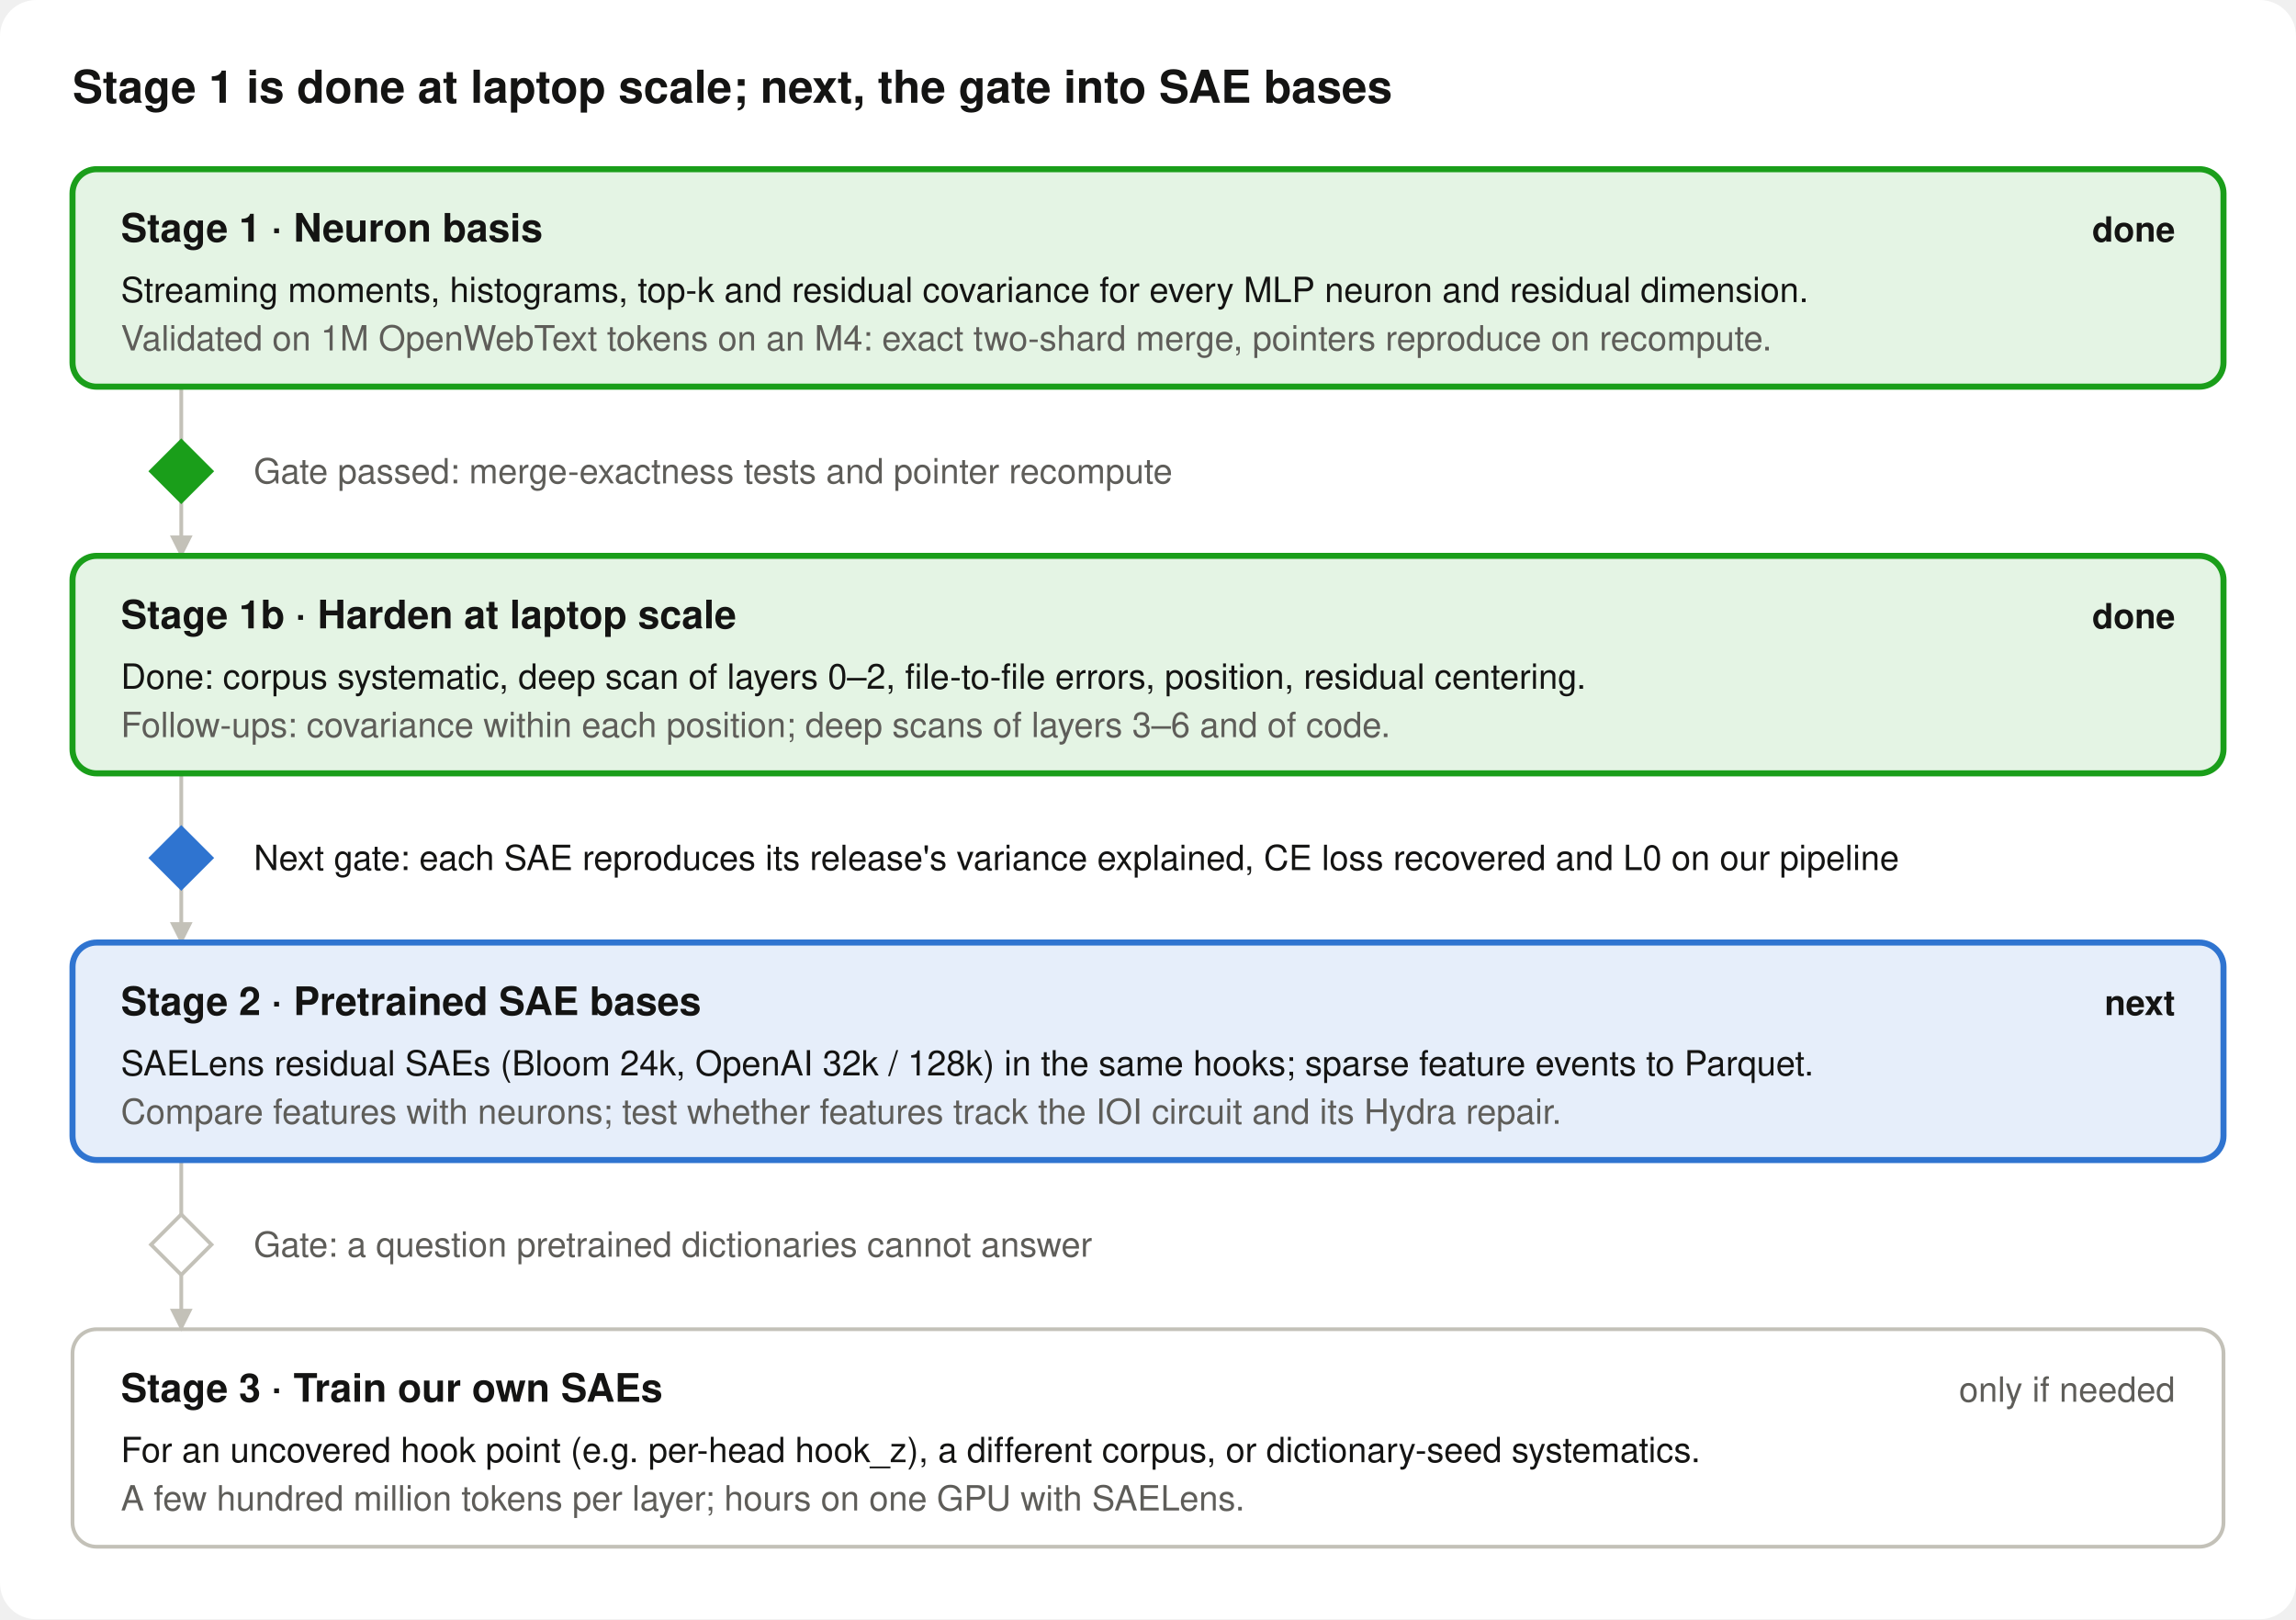
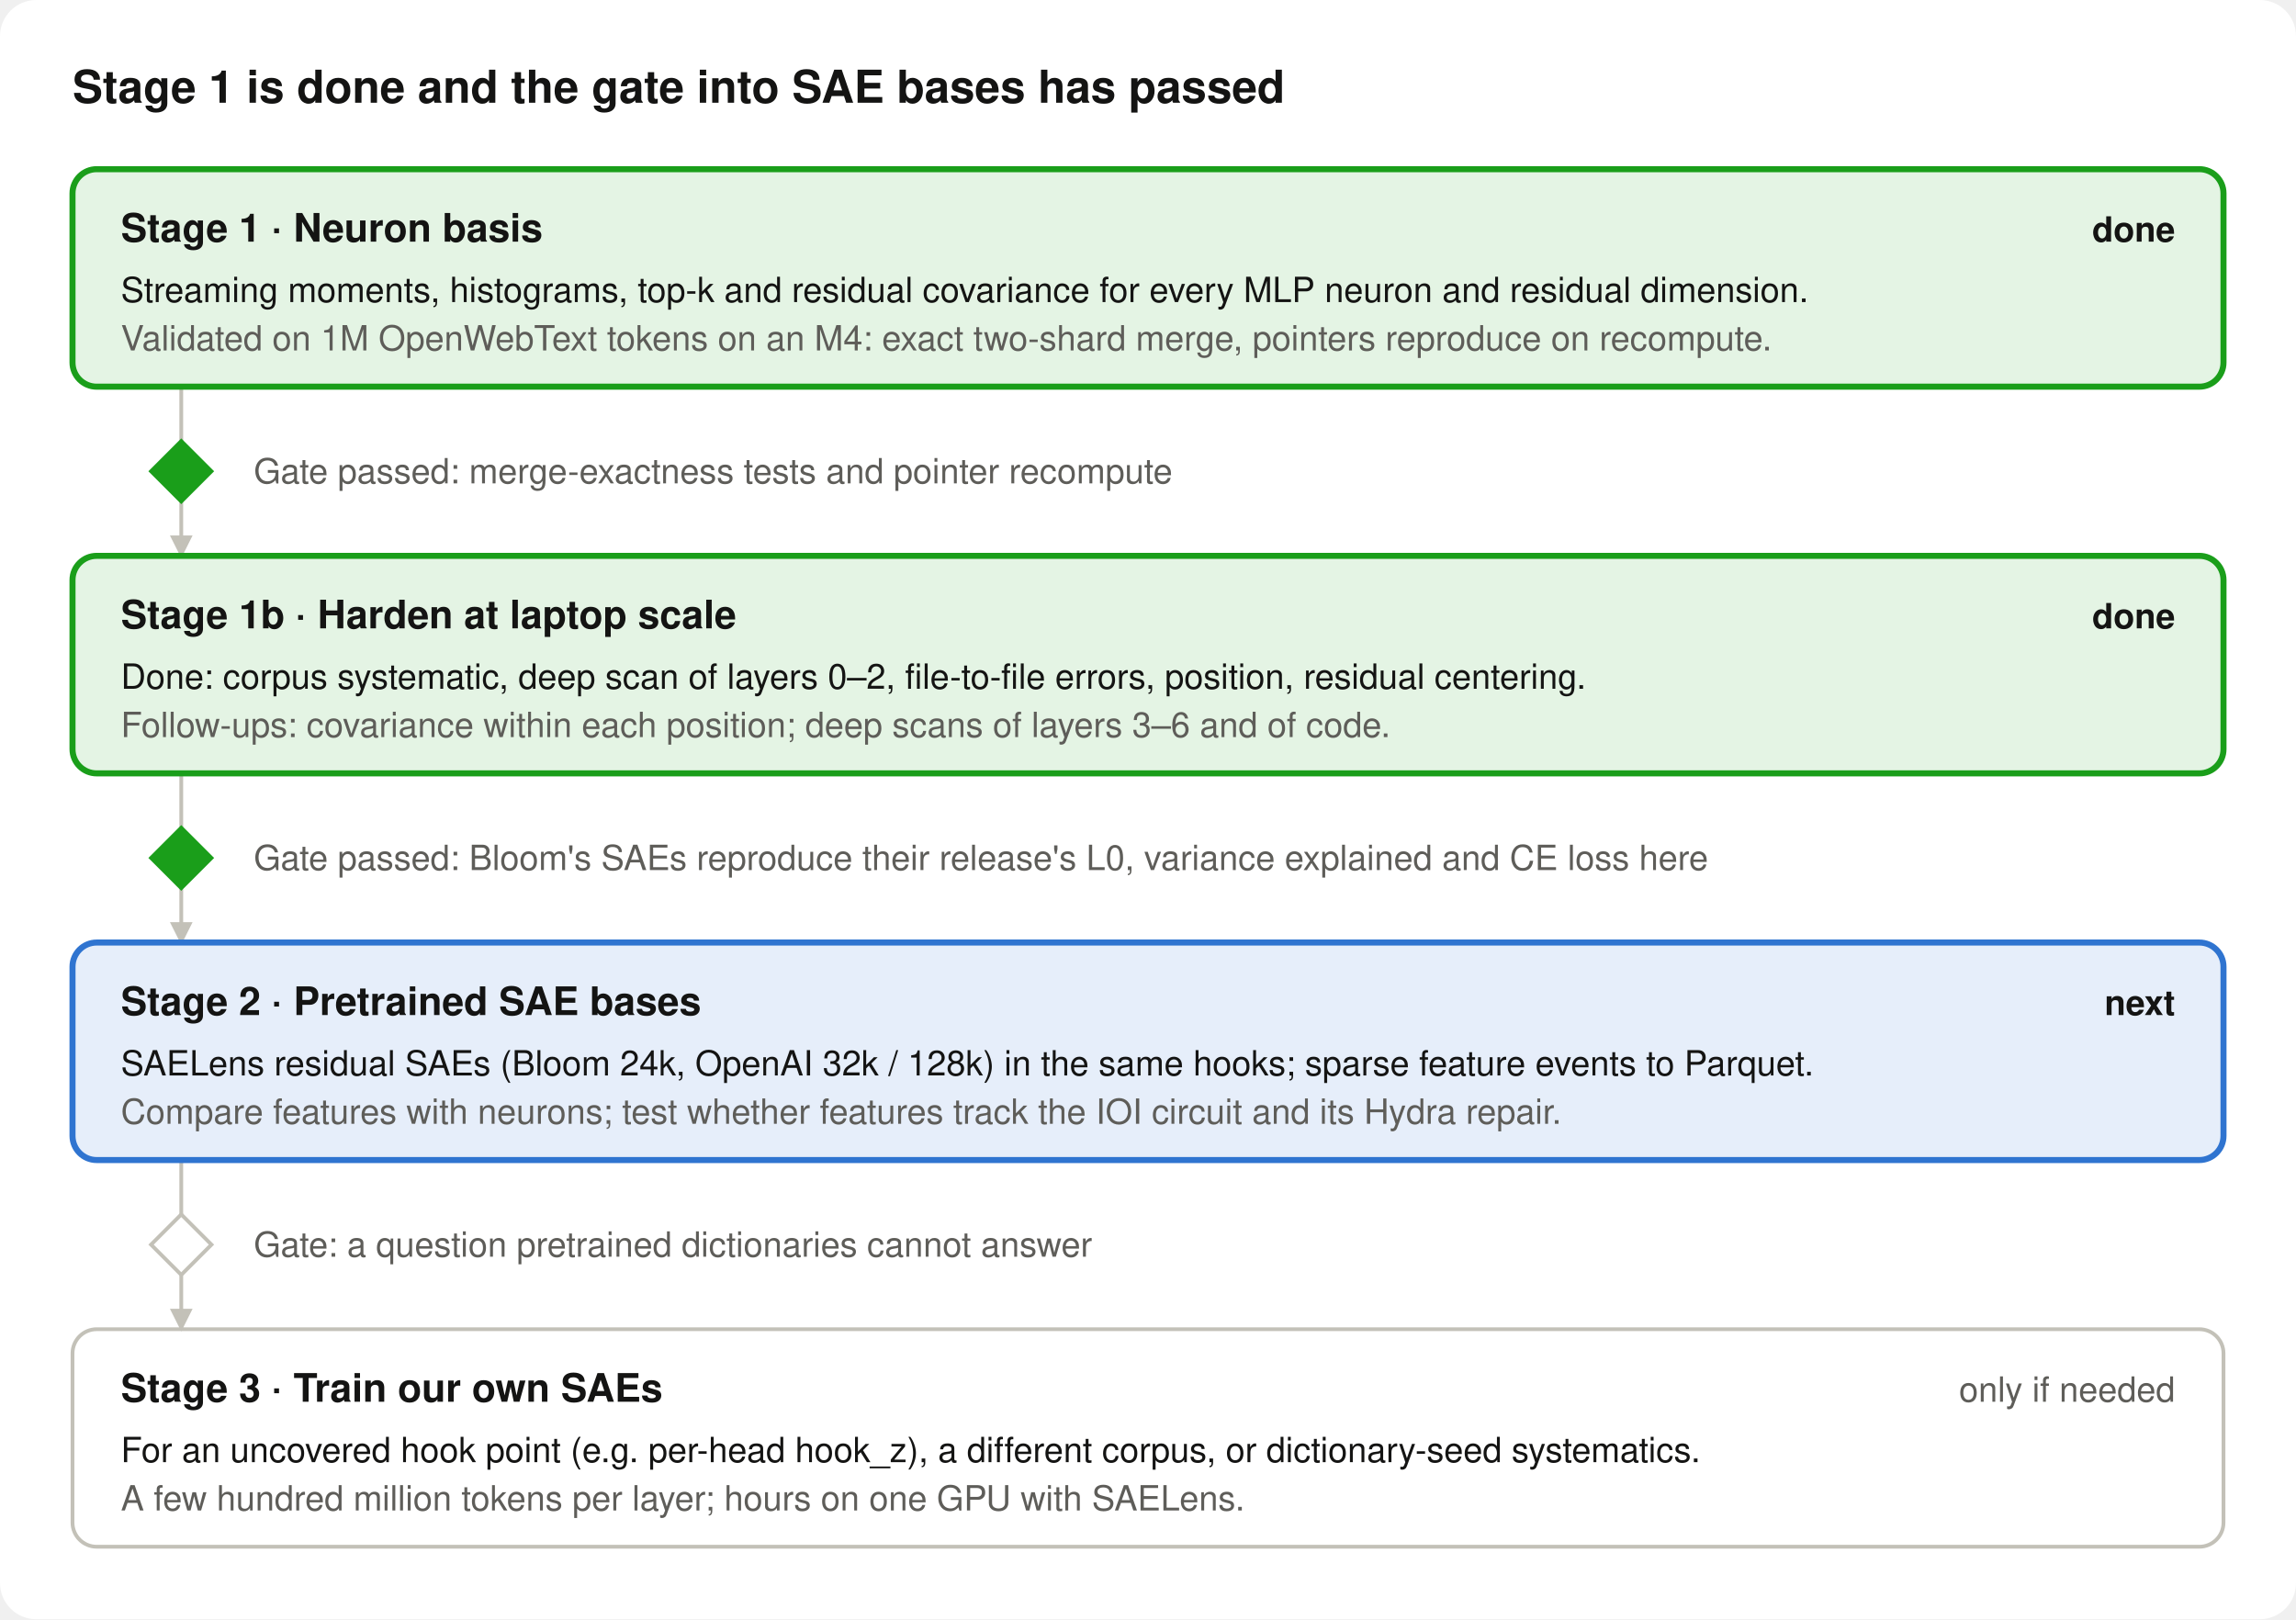
- <svg xmlns="http://www.w3.org/2000/svg" viewBox="0 0 760 536" role="img" aria-label="Stage 1 is done at laptop scale; next, the gate into SAE bases" font-family="-apple-system, BlinkMacSystemFont, 'Segoe UI', Helvetica, Arial, sans-serif" font-size="13">
+ <svg xmlns="http://www.w3.org/2000/svg" viewBox="0 0 760 536" role="img" aria-label="Stage 1 is done and the gate into SAE bases has passed" font-family="-apple-system, BlinkMacSystemFont, 'Segoe UI', Helvetica, Arial, sans-serif" font-size="13">
  <style>
    .bg { fill: #ffffff; }
    .ink { fill: #141413; }
    .quiet { fill: #5e5d59; }
    .edge { stroke: #c3c1b8; }
    .edge-fill { fill: #c3c1b8; }
    .good { fill: #1a9e1a; stroke: #1a9e1a; }
    .accent { fill: #2f74d0; stroke: #2f74d0; }
    .small { font-size: 11.5px; }
    .bold { font-weight: 600; }
  </style>
  <defs>
    <marker id="road-arrow" viewBox="0 0 10 10" refX="9" refY="5" markerWidth="6" markerHeight="6" orient="auto-start-reverse">
      <path d="M0 0L10 5L0 10z" class="edge-fill" />
    </marker>
  </defs>
  <rect width="760" height="536" rx="12" class="bg" />
-   <text x="24" y="34" font-size="15" class="ink bold">Stage 1 is done at laptop scale; next, the gate into SAE bases</text>
+   <text x="24" y="34" font-size="15" class="ink bold">Stage 1 is done and the gate into SAE bases has passed</text>
  <g fill="none" stroke-width="1.25" class="edge">
    <path d="M60 128V146" />
    <path d="M60 166V184" marker-end="url(#road-arrow)" />
    <path d="M60 256V274" />
    <path d="M60 294V312" marker-end="url(#road-arrow)" />
    <path d="M60 384V402" />
    <path d="M60 422V440" marker-end="url(#road-arrow)" />
  </g>
  <rect x="24" y="56" width="712" height="72" rx="8" fill-opacity="0.12" stroke-width="2" class="good" />
  <text x="40" y="80" class="ink bold">Stage 1 · Neuron basis</text>
  <text x="720" y="80" text-anchor="end" class="ink bold small">done</text>
  <text x="40" y="100" class="ink small">Streaming moments, histograms, top-k and residual covariance for every MLP neuron and residual dimension.</text>
  <text x="40" y="116" class="quiet small">Validated on 1M OpenWebText tokens on an M4: exact two-shard merge, pointers reproduce on recompute.</text>
  <polygon points="50,156 60,146 70,156 60,166" stroke-width="1.25" class="good" />
  <text x="84" y="160" class="quiet small">Gate passed: merge-exactness tests and pointer recompute</text>
  <rect x="24" y="184" width="712" height="72" rx="8" fill-opacity="0.12" stroke-width="2" class="good" />
  <text x="40" y="208" class="ink bold">Stage 1b · Harden at laptop scale</text>
  <text x="720" y="208" text-anchor="end" class="ink bold small">done</text>
  <text x="40" y="228" class="ink small">Done: corpus systematic, deep scan of layers 0–2, file-to-file errors, position, residual centering.</text>
  <text x="40" y="244" class="quiet small">Follow-ups: covariance within each position; deep scans of layers 3–6 and of code.</text>
-   <polygon points="50,284 60,274 70,284 60,294" stroke-width="1.25" class="accent" />
-   <text x="84" y="288" class="ink small">Next gate: each SAE reproduces its release's variance explained, CE loss recovered and L0 on our pipeline</text>
+   <polygon points="50,284 60,274 70,284 60,294" stroke-width="1.25" class="good" />
+   <text x="84" y="288" class="quiet small">Gate passed: Bloom's SAEs reproduce their release's L0, variance explained and CE loss here</text>
  <rect x="24" y="312" width="712" height="72" rx="8" fill-opacity="0.12" stroke-width="2" class="accent" />
  <text x="40" y="336" class="ink bold">Stage 2 · Pretrained SAE bases</text>
  <text x="720" y="336" text-anchor="end" class="ink bold small">next</text>
  <text x="40" y="356" class="ink small">SAELens residual SAEs (Bloom 24k, OpenAI 32k / 128k) in the same hooks; sparse feature events to Parquet.</text>
  <text x="40" y="372" class="quiet small">Compare features with neurons; test whether features track the IOI circuit and its Hydra repair.</text>
  <polygon points="50,412 60,402 70,412 60,422" fill="none" stroke-width="1.25" class="edge" />
  <text x="84" y="416" class="quiet small">Gate: a question pretrained dictionaries cannot answer</text>
  <rect x="24" y="440" width="712" height="72" rx="8" fill="none" stroke-width="1.25" class="edge" />
  <text x="40" y="464" class="ink bold">Stage 3 · Train our own SAEs</text>
  <text x="720" y="464" text-anchor="end" class="quiet small">only if needed</text>
  <text x="40" y="484" class="ink small">For an uncovered hook point (e.g. per-head hook_z), a different corpus, or dictionary-seed systematics.</text>
  <text x="40" y="500" class="quiet small">A few hundred million tokens per layer; hours on one GPU with SAELens.</text>
</svg>
